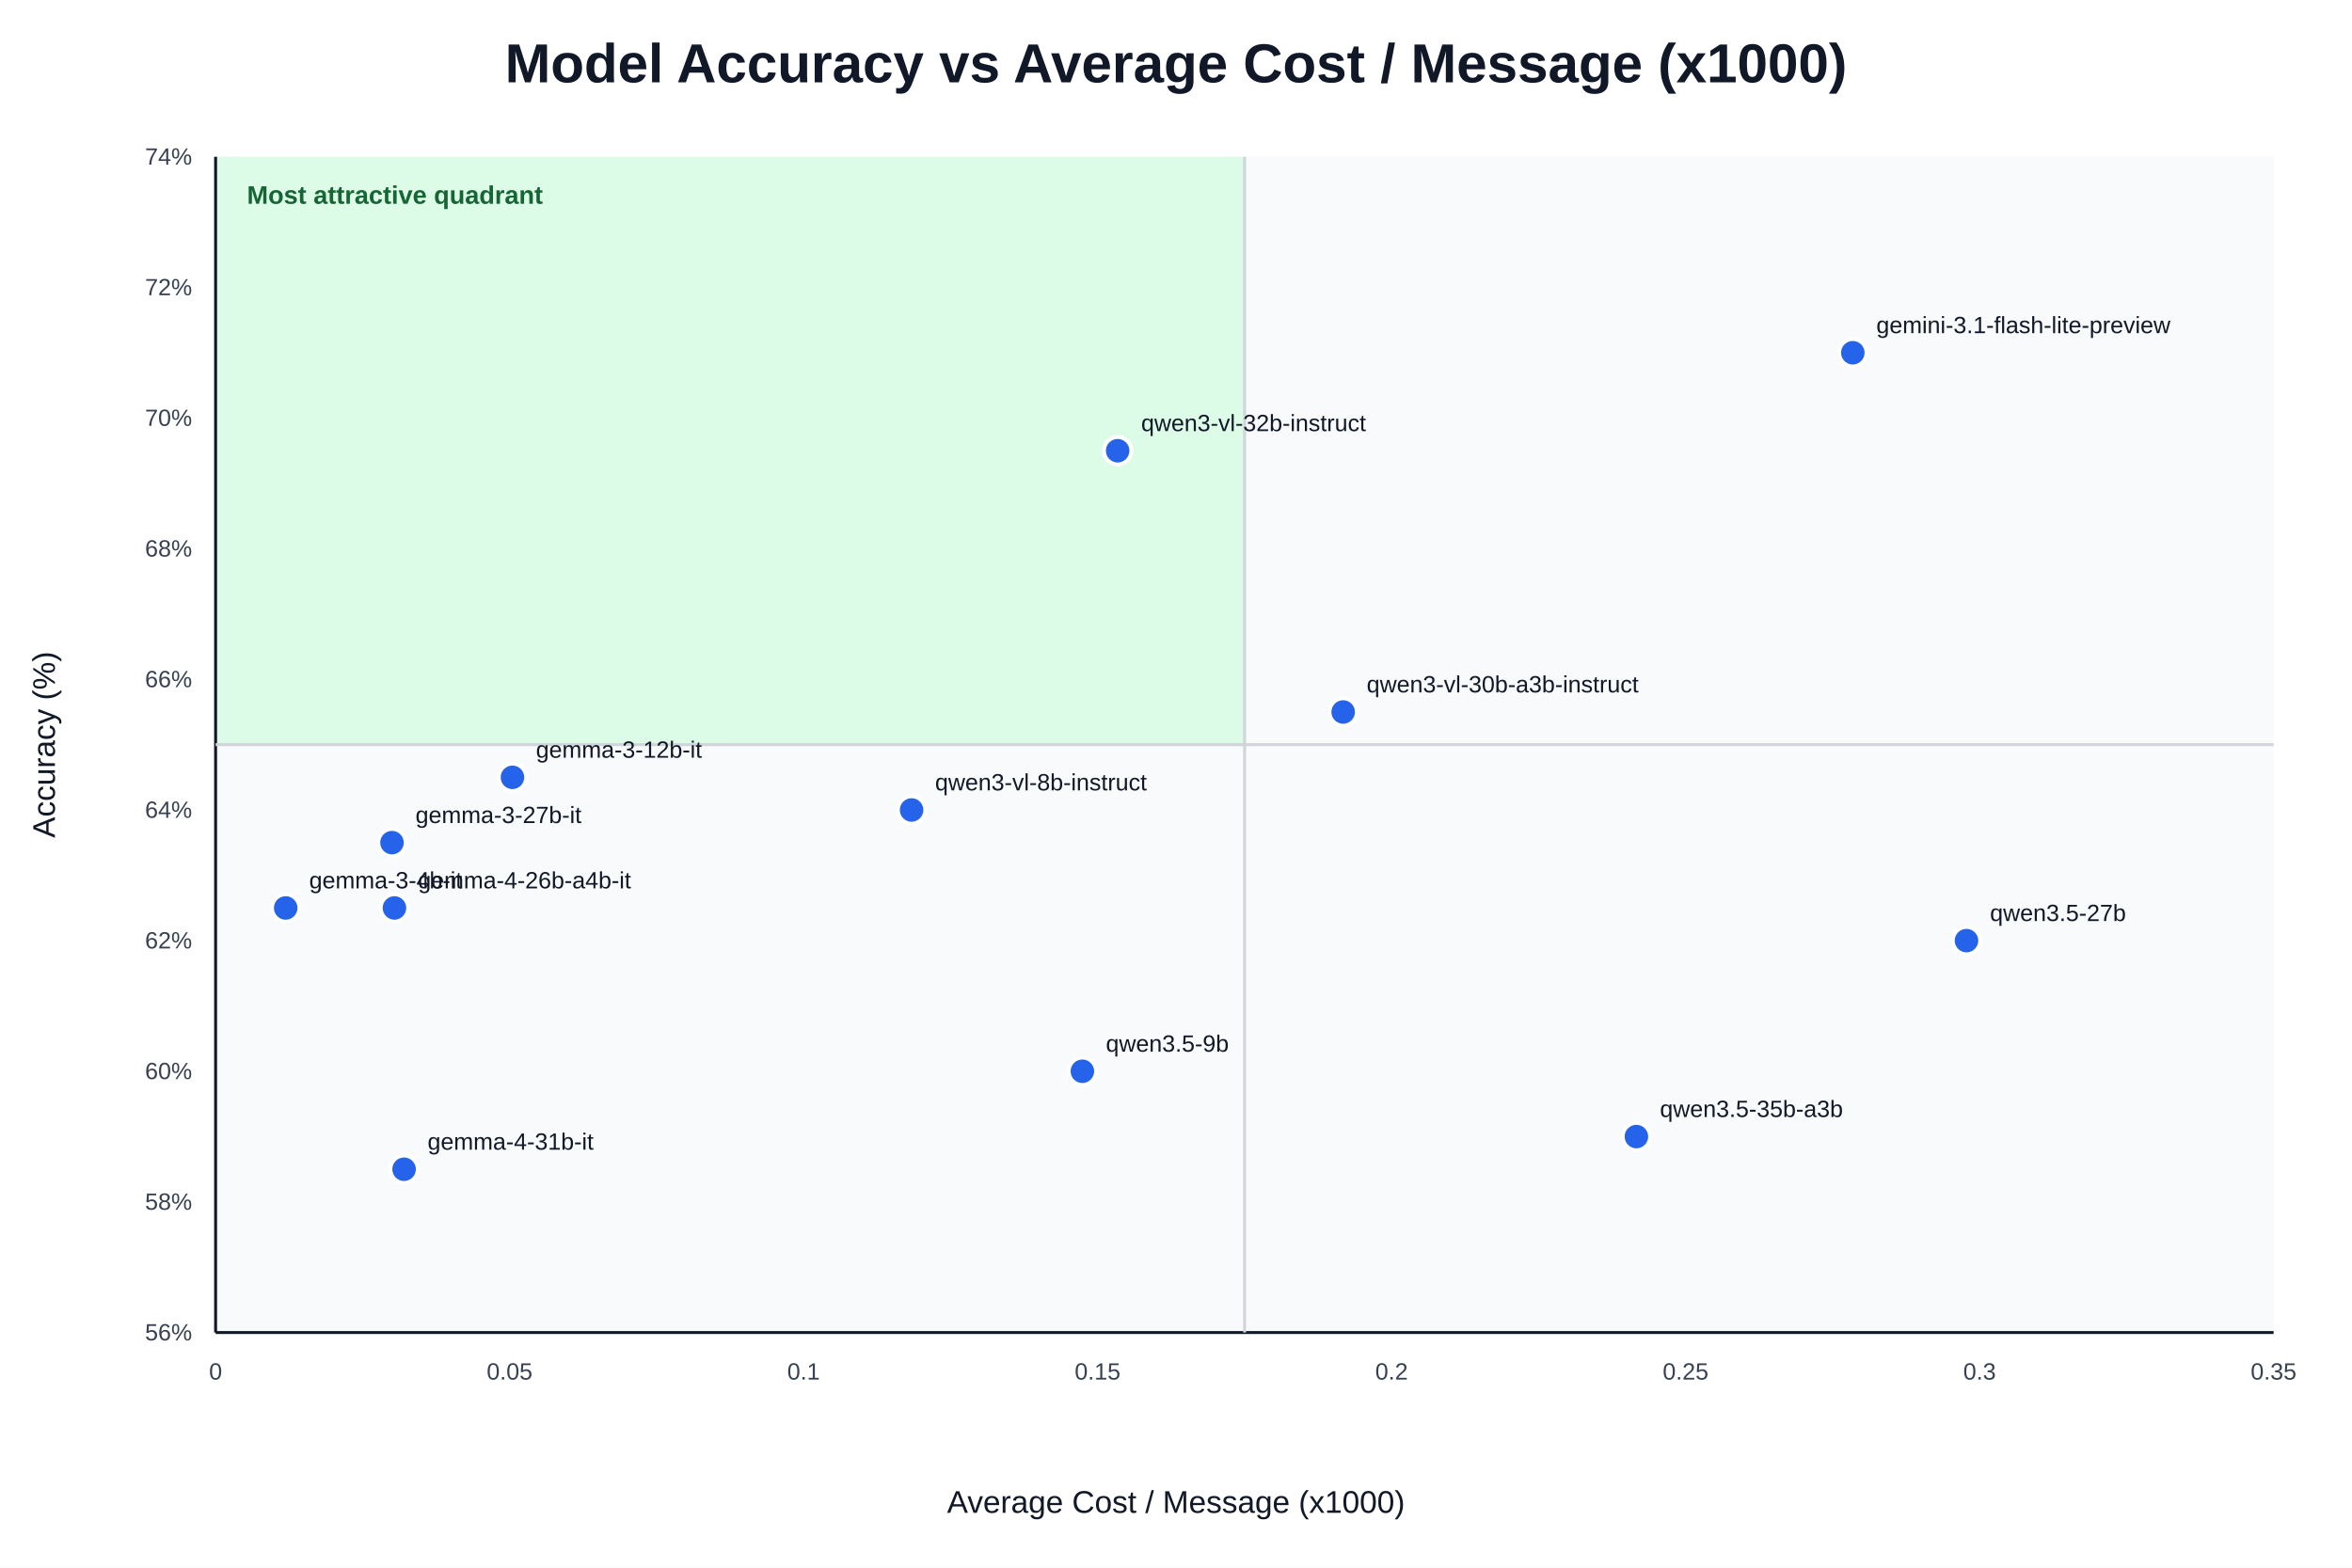
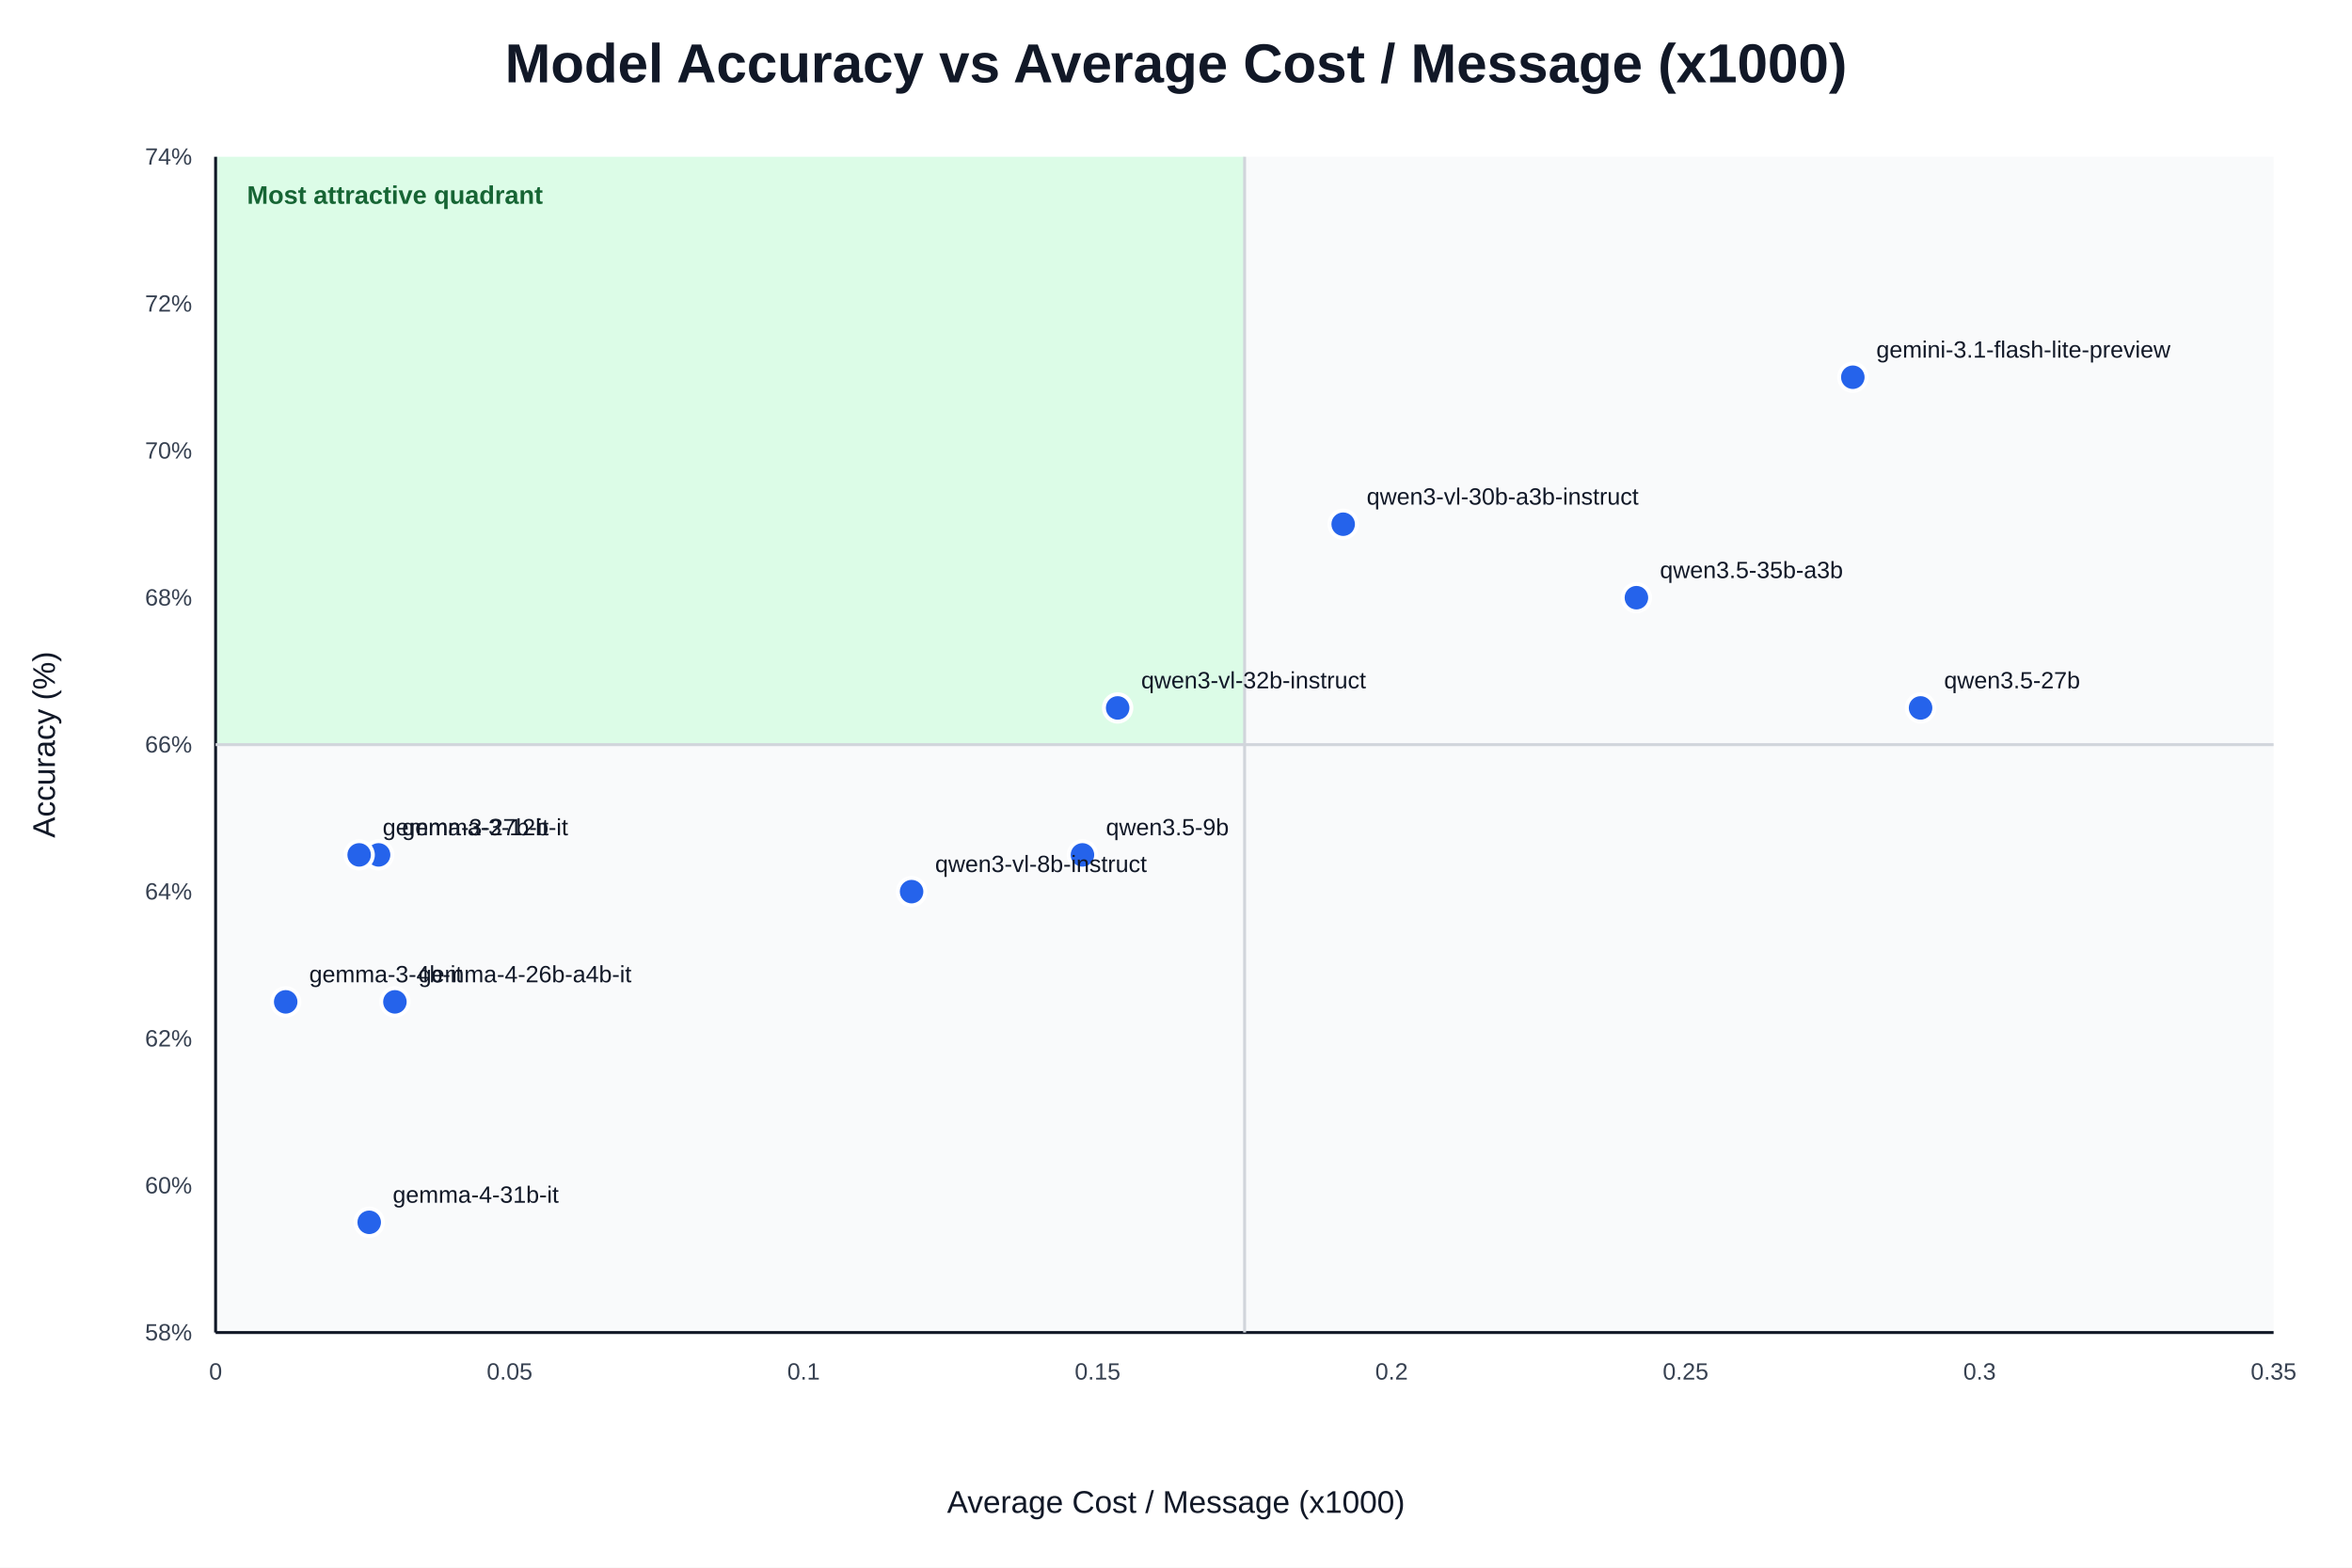
<svg xmlns="http://www.w3.org/2000/svg" width="1200" height="800" viewBox="0 0 1200 800">
  <rect width="100%" height="100%" fill="#ffffff" />
  <text x="600.00" y="42" text-anchor="middle" font-family="Arial, Helvetica, sans-serif" font-size="28" font-weight="700" fill="#111827">Model Accuracy vs Average Cost / Message (x1000)</text>
  <rect x="110" y="80" width="525.00" height="300.00" fill="#dcfce7" />
  <rect x="635.00" y="80" width="525.00" height="300.00" fill="#f9fafb" />
  <rect x="110" y="380.00" width="525.00" height="300.00" fill="#f9fafb" />
  <rect x="635.00" y="380.00" width="525.00" height="300.00" fill="#f9fafb" />
  <text x="126" y="104" font-family="Arial, Helvetica, sans-serif" font-size="13" font-weight="700" fill="#166534">Most attractive quadrant</text>
-   <text x="98" y="684.00" text-anchor="end" font-family="Arial, Helvetica, sans-serif" font-size="12" fill="#374151">56%</text>
-   <text x="98" y="617.33" text-anchor="end" font-family="Arial, Helvetica, sans-serif" font-size="12" fill="#374151">58%</text>
-   <text x="98" y="550.67" text-anchor="end" font-family="Arial, Helvetica, sans-serif" font-size="12" fill="#374151">60%</text>
-   <text x="98" y="484.00" text-anchor="end" font-family="Arial, Helvetica, sans-serif" font-size="12" fill="#374151">62%</text>
-   <text x="98" y="417.33" text-anchor="end" font-family="Arial, Helvetica, sans-serif" font-size="12" fill="#374151">64%</text>
-   <text x="98" y="350.67" text-anchor="end" font-family="Arial, Helvetica, sans-serif" font-size="12" fill="#374151">66%</text>
-   <text x="98" y="284.00" text-anchor="end" font-family="Arial, Helvetica, sans-serif" font-size="12" fill="#374151">68%</text>
-   <text x="98" y="217.33" text-anchor="end" font-family="Arial, Helvetica, sans-serif" font-size="12" fill="#374151">70%</text>
-   <text x="98" y="150.67" text-anchor="end" font-family="Arial, Helvetica, sans-serif" font-size="12" fill="#374151">72%</text>
+   <text x="98" y="684.00" text-anchor="end" font-family="Arial, Helvetica, sans-serif" font-size="12" fill="#374151">58%</text>
+   <text x="98" y="609.00" text-anchor="end" font-family="Arial, Helvetica, sans-serif" font-size="12" fill="#374151">60%</text>
+   <text x="98" y="534.00" text-anchor="end" font-family="Arial, Helvetica, sans-serif" font-size="12" fill="#374151">62%</text>
+   <text x="98" y="459.00" text-anchor="end" font-family="Arial, Helvetica, sans-serif" font-size="12" fill="#374151">64%</text>
+   <text x="98" y="384.00" text-anchor="end" font-family="Arial, Helvetica, sans-serif" font-size="12" fill="#374151">66%</text>
+   <text x="98" y="309.00" text-anchor="end" font-family="Arial, Helvetica, sans-serif" font-size="12" fill="#374151">68%</text>
+   <text x="98" y="234.00" text-anchor="end" font-family="Arial, Helvetica, sans-serif" font-size="12" fill="#374151">70%</text>
+   <text x="98" y="159.00" text-anchor="end" font-family="Arial, Helvetica, sans-serif" font-size="12" fill="#374151">72%</text>
  <text x="98" y="84.00" text-anchor="end" font-family="Arial, Helvetica, sans-serif" font-size="12" fill="#374151">74%</text>
  <text x="110.00" y="704" text-anchor="middle" font-family="Arial, Helvetica, sans-serif" font-size="12" fill="#374151">0</text>
  <text x="260.00" y="704" text-anchor="middle" font-family="Arial, Helvetica, sans-serif" font-size="12" fill="#374151">0.05</text>
  <text x="410.00" y="704" text-anchor="middle" font-family="Arial, Helvetica, sans-serif" font-size="12" fill="#374151">0.1</text>
  <text x="560.00" y="704" text-anchor="middle" font-family="Arial, Helvetica, sans-serif" font-size="12" fill="#374151">0.15</text>
  <text x="710.00" y="704" text-anchor="middle" font-family="Arial, Helvetica, sans-serif" font-size="12" fill="#374151">0.2</text>
  <text x="860.00" y="704" text-anchor="middle" font-family="Arial, Helvetica, sans-serif" font-size="12" fill="#374151">0.25</text>
  <text x="1010.00" y="704" text-anchor="middle" font-family="Arial, Helvetica, sans-serif" font-size="12" fill="#374151">0.3</text>
  <text x="1160.00" y="704" text-anchor="middle" font-family="Arial, Helvetica, sans-serif" font-size="12" fill="#374151">0.35</text>
  <line x1="110" y1="80" x2="110" y2="680" stroke="#111827" stroke-width="1.5" />
  <line x1="110" y1="680" x2="1160" y2="680" stroke="#111827" stroke-width="1.5" />
  <line x1="635.00" y1="80" x2="635.00" y2="680" stroke="#d1d5db" stroke-width="1.5" />
  <line x1="110" y1="380.00" x2="1160" y2="380.00" stroke="#d1d5db" stroke-width="1.5" />
  <text x="600.00" y="772" text-anchor="middle" font-family="Arial, Helvetica, sans-serif" font-size="16" fill="#111827">Average Cost / Message (x1000)</text>
  <text x="28" y="380.00" text-anchor="middle" font-family="Arial, Helvetica, sans-serif" font-size="16" fill="#111827" transform="rotate(-90 28 380.00)">Accuracy (%)</text>
  <g>
-     <circle cx="945.31" cy="180.00" r="7" fill="#2563eb" stroke="#ffffff" stroke-width="2" />
-     <text x="957.31" y="170.00" text-anchor="start" font-family="Arial, Helvetica, sans-serif" font-size="12" fill="#111827">gemini-3.1-flash-lite-preview</text>
+     <circle cx="945.31" cy="192.50" r="7" fill="#2563eb" stroke="#ffffff" stroke-width="2" />
+     <text x="957.31" y="182.50" text-anchor="start" font-family="Arial, Helvetica, sans-serif" font-size="12" fill="#111827">gemini-3.1-flash-lite-preview</text>
  </g>
  <g>
-     <circle cx="570.23" cy="230.00" r="7" fill="#2563eb" stroke="#ffffff" stroke-width="2" />
-     <text x="582.23" y="220.00" text-anchor="start" font-family="Arial, Helvetica, sans-serif" font-size="12" fill="#111827">qwen3-vl-32b-instruct</text>
+     <circle cx="685.29" cy="267.50" r="7" fill="#2563eb" stroke="#ffffff" stroke-width="2" />
+     <text x="697.29" y="257.50" text-anchor="start" font-family="Arial, Helvetica, sans-serif" font-size="12" fill="#111827">qwen3-vl-30b-a3b-instruct</text>
  </g>
  <g>
-     <circle cx="685.29" cy="363.33" r="7" fill="#2563eb" stroke="#ffffff" stroke-width="2" />
-     <text x="697.29" y="353.33" text-anchor="start" font-family="Arial, Helvetica, sans-serif" font-size="12" fill="#111827">qwen3-vl-30b-a3b-instruct</text>
+     <circle cx="834.90" cy="305.00" r="7" fill="#2563eb" stroke="#ffffff" stroke-width="2" />
+     <text x="846.90" y="295.00" text-anchor="start" font-family="Arial, Helvetica, sans-serif" font-size="12" fill="#111827">qwen3.5-35b-a3b</text>
  </g>
  <g>
-     <circle cx="261.45" cy="396.67" r="7" fill="#2563eb" stroke="#ffffff" stroke-width="2" />
-     <text x="273.45" y="386.67" text-anchor="start" font-family="Arial, Helvetica, sans-serif" font-size="12" fill="#111827">gemma-3-12b-it</text>
+     <circle cx="570.23" cy="361.25" r="7" fill="#2563eb" stroke="#ffffff" stroke-width="2" />
+     <text x="582.23" y="351.25" text-anchor="start" font-family="Arial, Helvetica, sans-serif" font-size="12" fill="#111827">qwen3-vl-32b-instruct</text>
  </g>
  <g>
-     <circle cx="465.09" cy="413.33" r="7" fill="#2563eb" stroke="#ffffff" stroke-width="2" />
-     <text x="477.09" y="403.33" text-anchor="start" font-family="Arial, Helvetica, sans-serif" font-size="12" fill="#111827">qwen3-vl-8b-instruct</text>
+     <circle cx="979.88" cy="361.25" r="7" fill="#2563eb" stroke="#ffffff" stroke-width="2" />
+     <text x="991.88" y="351.25" text-anchor="start" font-family="Arial, Helvetica, sans-serif" font-size="12" fill="#111827">qwen3.5-27b</text>
  </g>
  <g>
-     <circle cx="199.99" cy="430.00" r="7" fill="#2563eb" stroke="#ffffff" stroke-width="2" />
-     <text x="211.99" y="420.00" text-anchor="start" font-family="Arial, Helvetica, sans-serif" font-size="12" fill="#111827">gemma-3-27b-it</text>
+     <circle cx="193.15" cy="436.25" r="7" fill="#2563eb" stroke="#ffffff" stroke-width="2" />
+     <text x="205.15" y="426.25" text-anchor="start" font-family="Arial, Helvetica, sans-serif" font-size="12" fill="#111827">gemma-3-12b-it</text>
  </g>
  <g>
-     <circle cx="145.76" cy="463.33" r="7" fill="#2563eb" stroke="#ffffff" stroke-width="2" />
-     <text x="157.76" y="453.33" text-anchor="start" font-family="Arial, Helvetica, sans-serif" font-size="12" fill="#111827">gemma-3-4b-it</text>
+     <circle cx="183.24" cy="436.25" r="7" fill="#2563eb" stroke="#ffffff" stroke-width="2" />
+     <text x="195.24" y="426.25" text-anchor="start" font-family="Arial, Helvetica, sans-serif" font-size="12" fill="#111827">gemma-3-27b-it</text>
  </g>
  <g>
-     <circle cx="201.25" cy="463.33" r="7" fill="#2563eb" stroke="#ffffff" stroke-width="2" />
-     <text x="213.25" y="453.33" text-anchor="start" font-family="Arial, Helvetica, sans-serif" font-size="12" fill="#111827">gemma-4-26b-a4b-it</text>
+     <circle cx="552.26" cy="436.25" r="7" fill="#2563eb" stroke="#ffffff" stroke-width="2" />
+     <text x="564.26" y="426.25" text-anchor="start" font-family="Arial, Helvetica, sans-serif" font-size="12" fill="#111827">qwen3.5-9b</text>
  </g>
  <g>
-     <circle cx="1003.30" cy="480.00" r="7" fill="#2563eb" stroke="#ffffff" stroke-width="2" />
-     <text x="1015.30" y="470.00" text-anchor="start" font-family="Arial, Helvetica, sans-serif" font-size="12" fill="#111827">qwen3.5-27b</text>
+     <circle cx="465.09" cy="455.00" r="7" fill="#2563eb" stroke="#ffffff" stroke-width="2" />
+     <text x="477.09" y="445.00" text-anchor="start" font-family="Arial, Helvetica, sans-serif" font-size="12" fill="#111827">qwen3-vl-8b-instruct</text>
  </g>
  <g>
-     <circle cx="552.23" cy="546.67" r="7" fill="#2563eb" stroke="#ffffff" stroke-width="2" />
-     <text x="564.23" y="536.67" text-anchor="start" font-family="Arial, Helvetica, sans-serif" font-size="12" fill="#111827">qwen3.5-9b</text>
+     <circle cx="145.76" cy="511.25" r="7" fill="#2563eb" stroke="#ffffff" stroke-width="2" />
+     <text x="157.76" y="501.25" text-anchor="start" font-family="Arial, Helvetica, sans-serif" font-size="12" fill="#111827">gemma-3-4b-it</text>
  </g>
  <g>
-     <circle cx="834.90" cy="580.00" r="7" fill="#2563eb" stroke="#ffffff" stroke-width="2" />
-     <text x="846.90" y="570.00" text-anchor="start" font-family="Arial, Helvetica, sans-serif" font-size="12" fill="#111827">qwen3.5-35b-a3b</text>
+     <circle cx="201.48" cy="511.25" r="7" fill="#2563eb" stroke="#ffffff" stroke-width="2" />
+     <text x="213.48" y="501.25" text-anchor="start" font-family="Arial, Helvetica, sans-serif" font-size="12" fill="#111827">gemma-4-26b-a4b-it</text>
  </g>
  <g>
-     <circle cx="206.16" cy="596.67" r="7" fill="#2563eb" stroke="#ffffff" stroke-width="2" />
-     <text x="218.16" y="586.67" text-anchor="start" font-family="Arial, Helvetica, sans-serif" font-size="12" fill="#111827">gemma-4-31b-it</text>
+     <circle cx="188.37" cy="623.75" r="7" fill="#2563eb" stroke="#ffffff" stroke-width="2" />
+     <text x="200.37" y="613.75" text-anchor="start" font-family="Arial, Helvetica, sans-serif" font-size="12" fill="#111827">gemma-4-31b-it</text>
  </g>
</svg>
